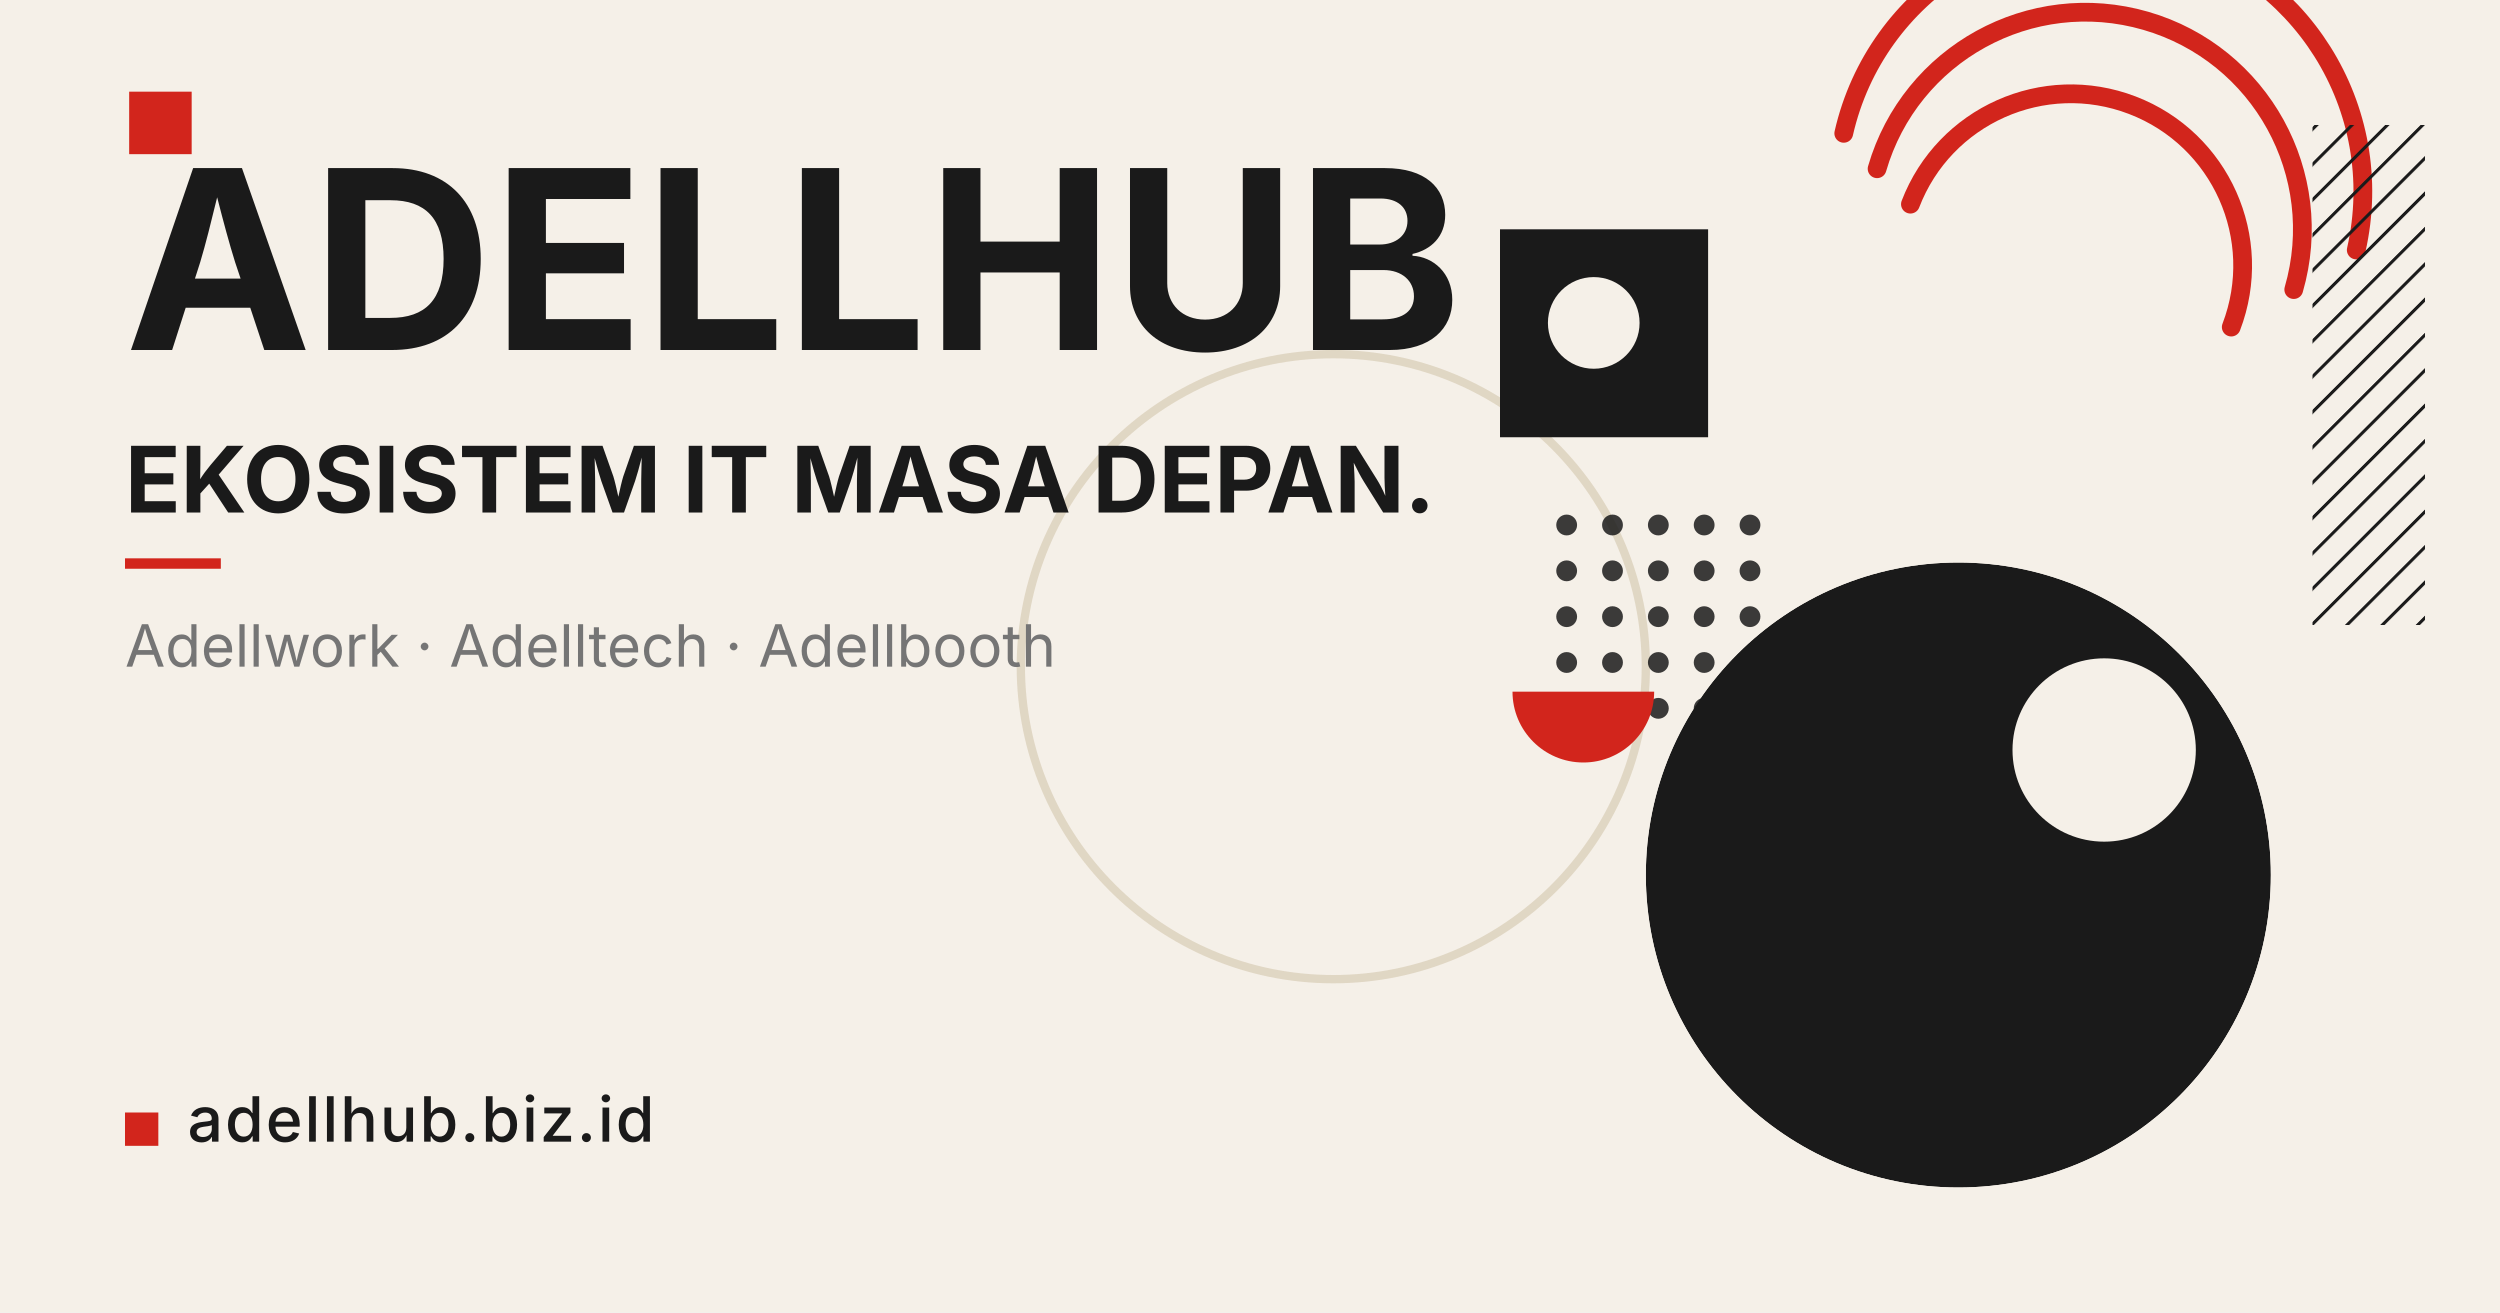
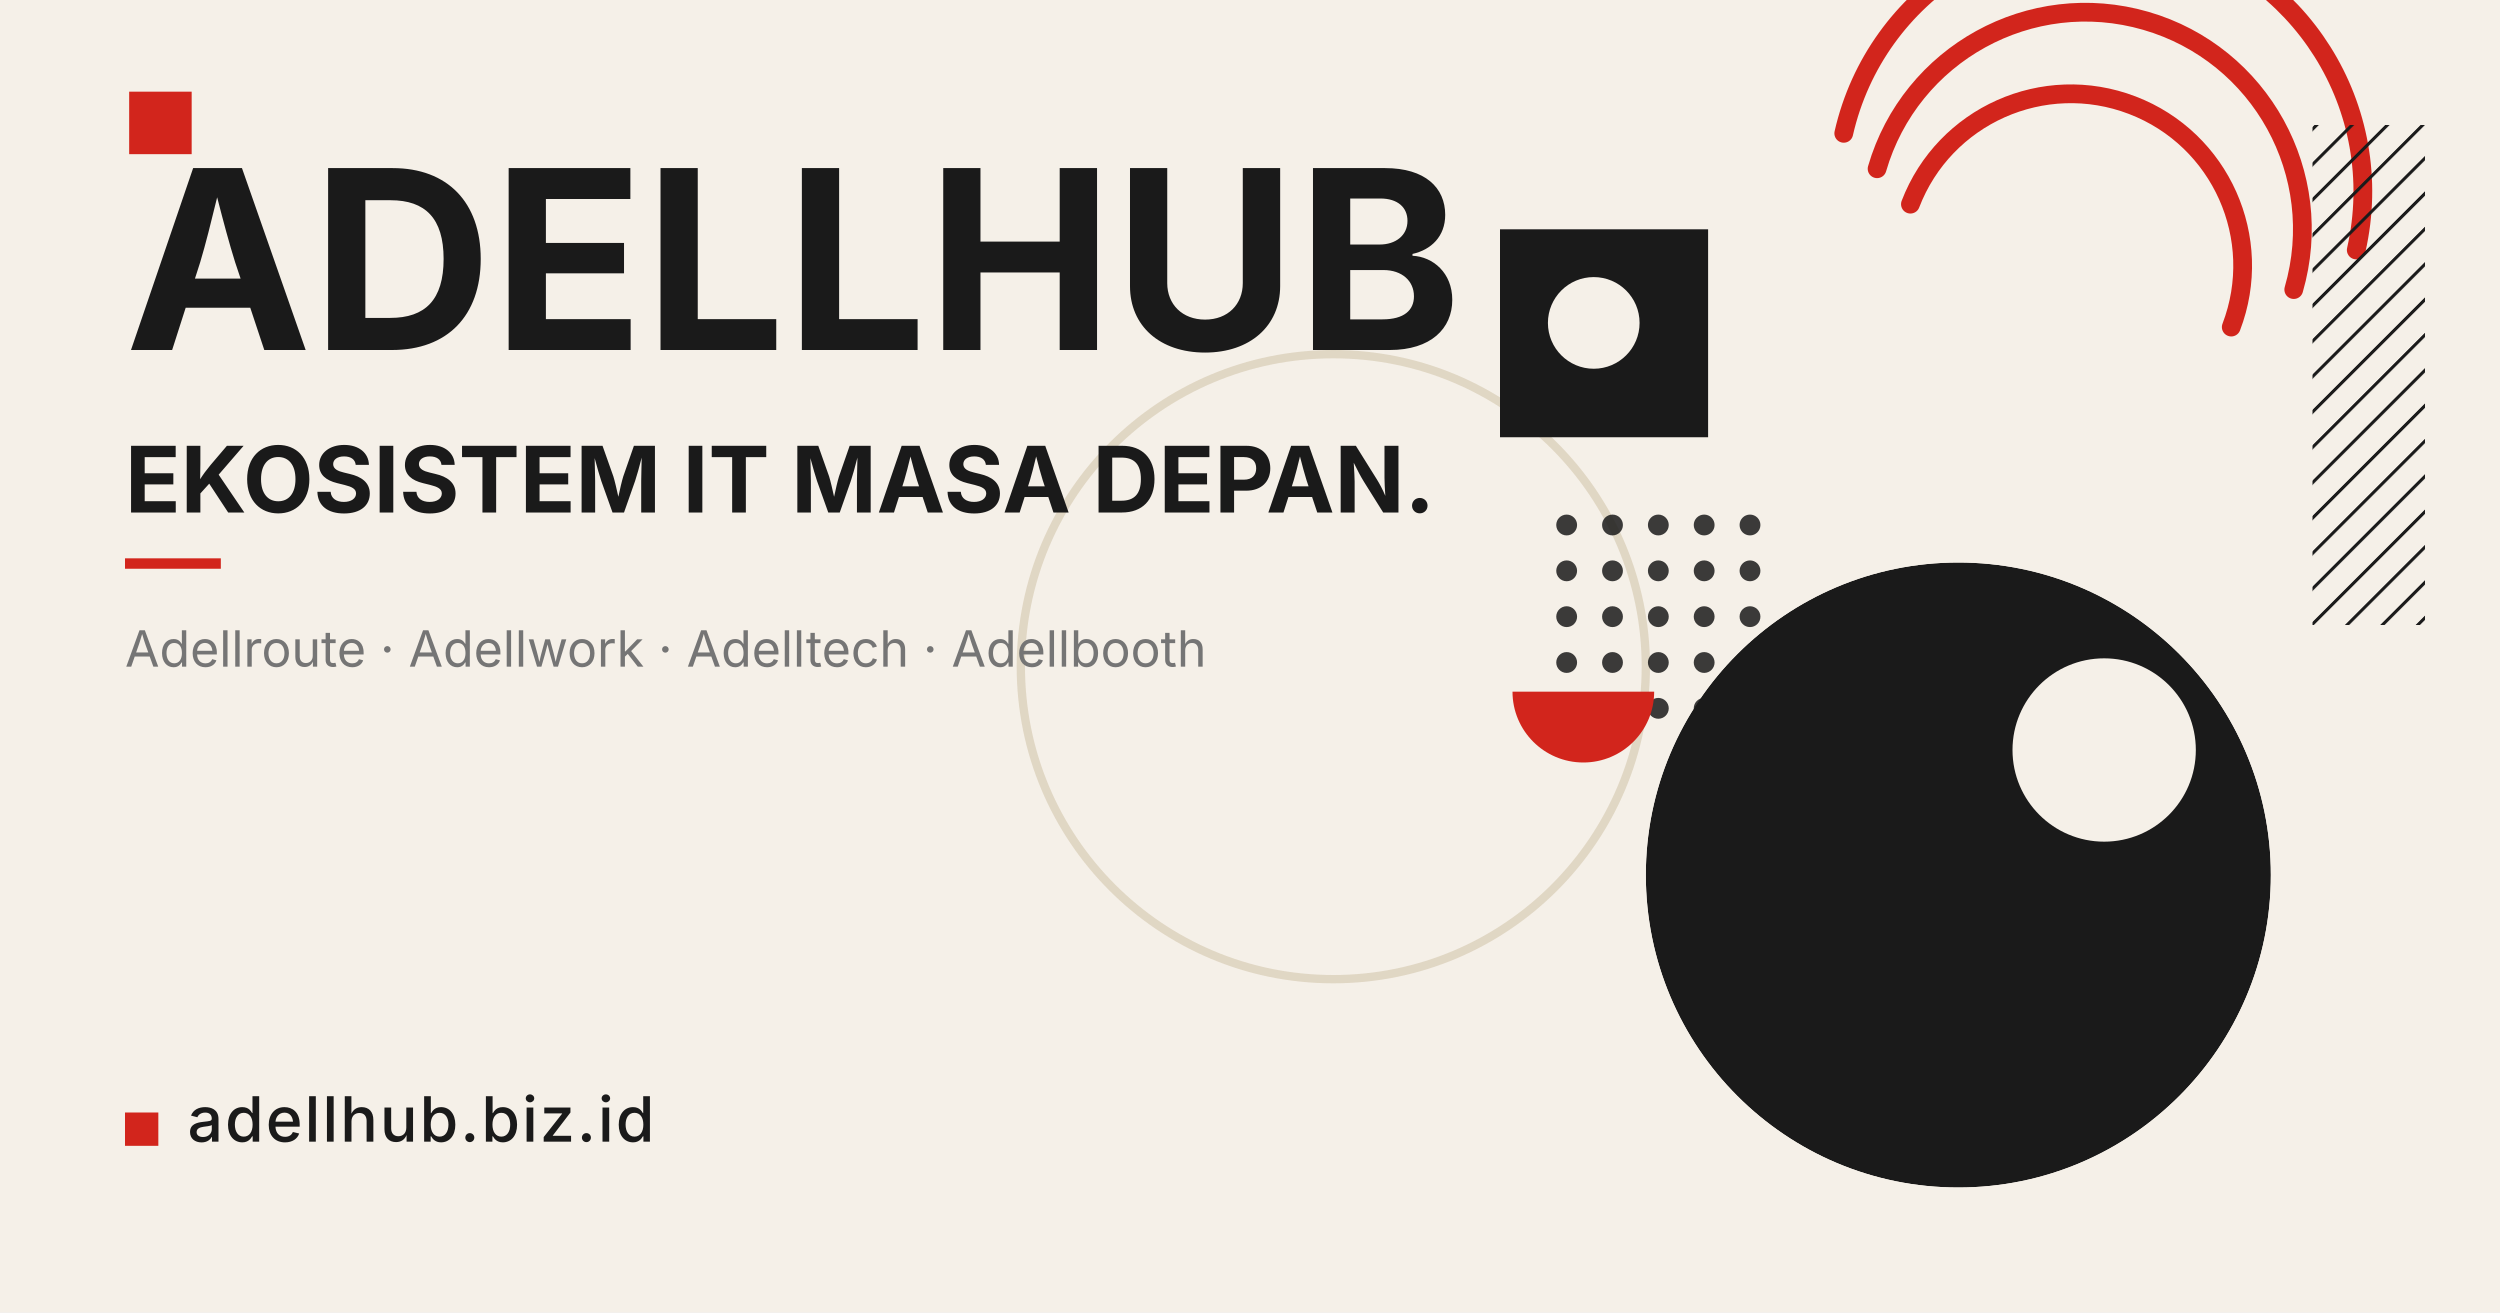
<svg xmlns="http://www.w3.org/2000/svg" width="1200" height="630" viewBox="0 0 1200 630">
  <rect width="1200" height="630" fill="#F5F0E8" />
  <circle cx="640" cy="320" r="150" fill="none" stroke="#DED4C0" stroke-width="4" opacity="0.9" />
  <g stroke="#D2251C" stroke-width="9" fill="none" stroke-linecap="round">
    <path d="M 917 98 A 40 40 0 0 1 1071 157" />
    <path d="M 901 81 A 68 68 0 0 1 1101 139" />
    <path d="M 885 64 A 96 96 0 0 1 1131 120" />
  </g>
  <mask id="sq">
    <rect x="720" y="110" width="100" height="100" fill="#fff" />
    <circle cx="765" cy="155" r="22" fill="#000" />
  </mask>
  <rect x="720" y="110" width="100" height="100" fill="#1A1A1A" mask="url(#sq)" />
  <g fill="#1A1A1A" opacity="0.85">
    <circle cx="752" cy="252" r="5" />
    <circle cx="774" cy="252" r="5" />
    <circle cx="796" cy="252" r="5" />
    <circle cx="818" cy="252" r="5" />
    <circle cx="840" cy="252" r="5" />
    <circle cx="752" cy="274" r="5" />
    <circle cx="774" cy="274" r="5" />
    <circle cx="796" cy="274" r="5" />
    <circle cx="818" cy="274" r="5" />
    <circle cx="840" cy="274" r="5" />
    <circle cx="752" cy="296" r="5" />
    <circle cx="774" cy="296" r="5" />
    <circle cx="796" cy="296" r="5" />
    <circle cx="818" cy="296" r="5" />
    <circle cx="840" cy="296" r="5" />
    <circle cx="752" cy="318" r="5" />
    <circle cx="774" cy="318" r="5" />
    <circle cx="796" cy="318" r="5" />
    <circle cx="818" cy="318" r="5" />
    <circle cx="840" cy="318" r="5" />
    <circle cx="752" cy="340" r="5" />
    <circle cx="774" cy="340" r="5" />
    <circle cx="796" cy="340" r="5" />
    <circle cx="818" cy="340" r="5" />
    <circle cx="840" cy="340" r="5" />
  </g>
  <mask id="ring">
    <circle cx="940" cy="420" r="150" fill="#fff" />
    <circle cx="1010" cy="360" r="44" fill="#000" />
  </mask>
  <circle cx="940" cy="420" r="150" fill="#1A1A1A" mask="url(#ring)" />
  <path d="M 726 332 A 34 34 0 0 0 794 332 Z" fill="#D2251C" />
  <pattern id="hatch" width="12" height="12" patternUnits="userSpaceOnUse" patternTransform="rotate(45)">
    <line x1="0" y1="0" x2="0" y2="12" stroke="#1A1A1A" stroke-width="3" />
  </pattern>
  <rect x="1110" y="60" width="54" height="240" fill="url(#hatch)" />
  <rect x="62" y="44" width="30" height="30" fill="#D2251C" />
  <text x="60" y="168" font-family="'Space Grotesk', 'Inter', sans-serif" font-size="120" font-weight="700" fill="#1A1A1A">ADELLHUB</text>
  <text x="60" y="246" font-family="'Space Grotesk', 'Inter', sans-serif" font-size="44" font-weight="700" fill="#1A1A1A">EKOSISTEM IT MASA DEPAN.</text>
  <rect x="60" y="268" width="46" height="5" fill="#D2251C" />
-   <text x="60" y="320" font-family="'Inter', 'Space Grotesk', sans-serif" font-size="28" font-weight="400" fill="#757575">Adellwork · Adelltech · Adellbooth</text>
+   <text x="60" y="320" font-family="'Inter', 'Space Grotesk', sans-serif" font-size="24" font-weight="400" fill="#757575">Adellroute · Adellwork · Adelltech · Adellbooth</text>
  <rect x="60" y="534" width="16" height="16" fill="#D2251C" />
  <text x="90" y="548" font-family="'Space Grotesk', 'Inter', sans-serif" font-size="30" font-weight="500" fill="#1A1A1A" letter-spacing="1">adellhub.biz.id</text>
</svg>
